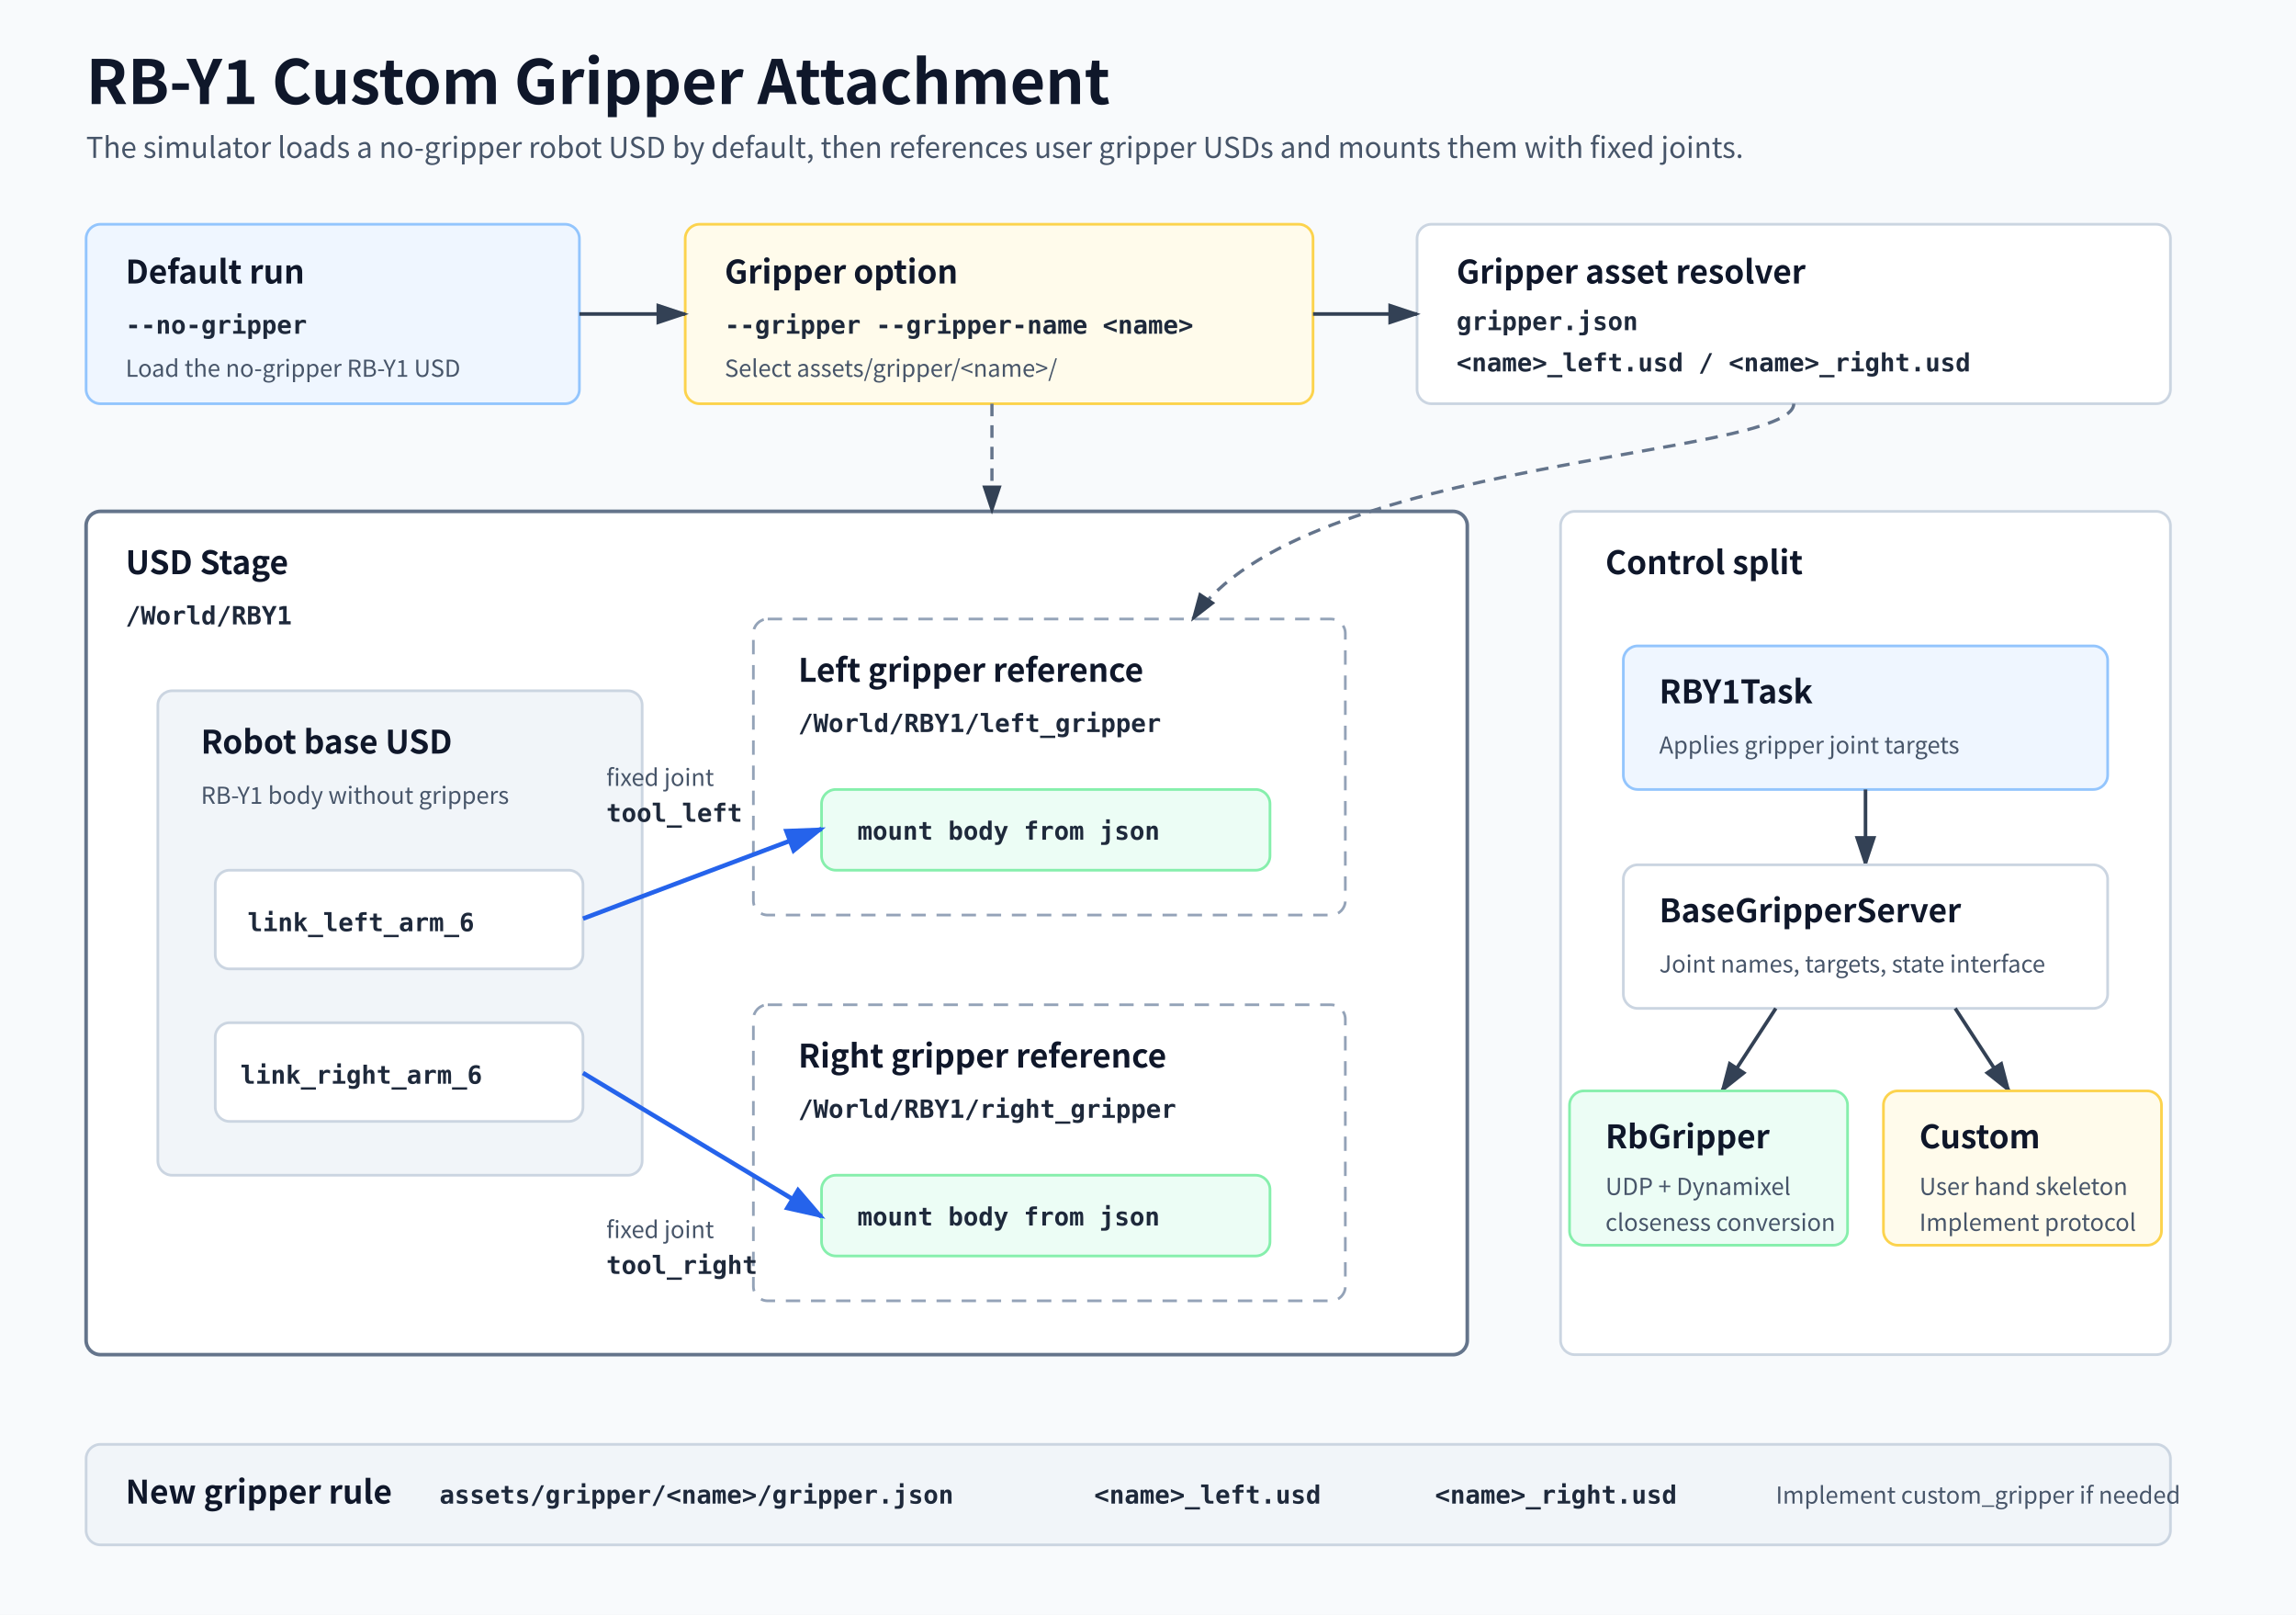
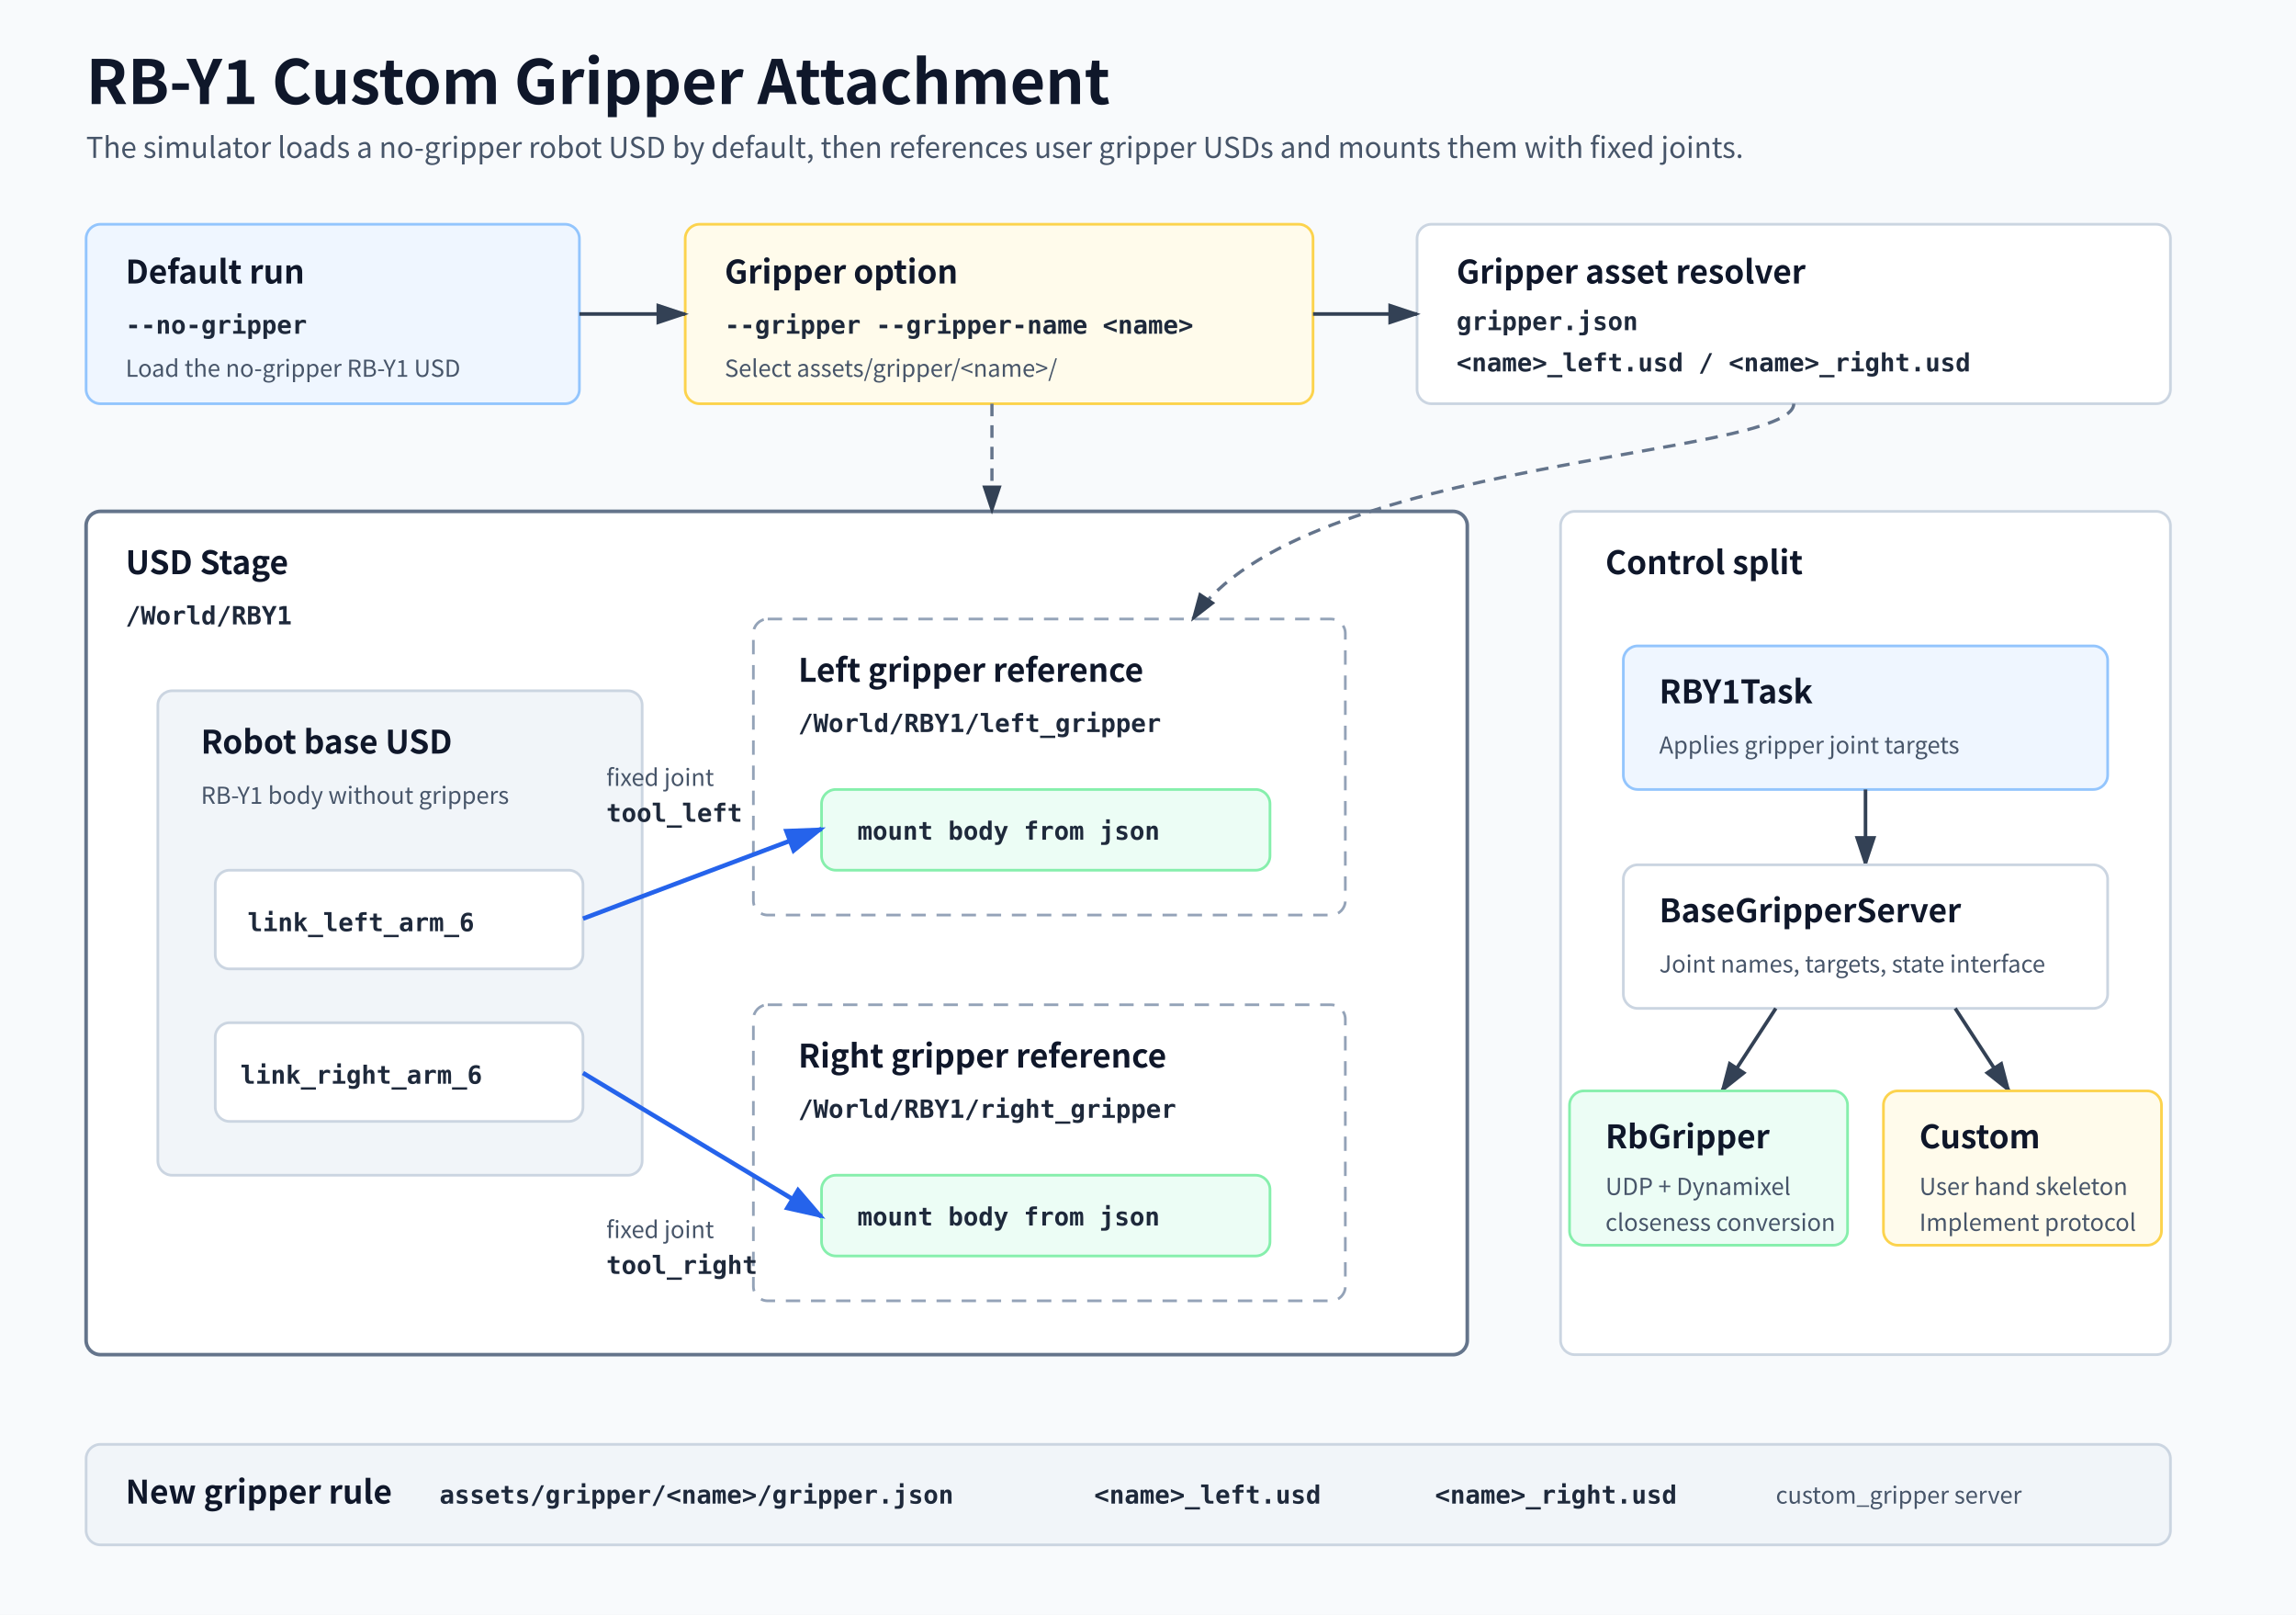
<svg xmlns="http://www.w3.org/2000/svg" width="1280" height="900" viewBox="0 0 1280 900">
  <defs>
    <marker id="arrow" markerWidth="10" markerHeight="10" refX="8" refY="3" orient="auto" markerUnits="strokeWidth">
      <path d="M0,0 L0,6 L9,3 z" fill="#334155" />
    </marker>
    <marker id="arrow-blue" markerWidth="10" markerHeight="10" refX="8" refY="3" orient="auto" markerUnits="strokeWidth">
      <path d="M0,0 L0,6 L9,3 z" fill="#2563eb" />
    </marker>
    <style>
      .bg { fill: #f8fafc; }
      .title { font: 700 34px "Noto Sans CJK KR", "Noto Sans KR", "Apple SD Gothic Neo", "Malgun Gothic", Arial, sans-serif; fill: #0f172a; }
      .subtitle { font: 500 16px "Noto Sans CJK KR", "Noto Sans KR", "Apple SD Gothic Neo", "Malgun Gothic", Arial, sans-serif; fill: #475569; }
      .label { font: 700 18px "Noto Sans CJK KR", "Noto Sans KR", "Apple SD Gothic Neo", "Malgun Gothic", Arial, sans-serif; fill: #0f172a; }
      .text { font: 500 15px "Noto Sans CJK KR", "Noto Sans KR", "Apple SD Gothic Neo", "Malgun Gothic", Arial, sans-serif; fill: #334155; }
      .small { font: 500 13px "Noto Sans CJK KR", "Noto Sans KR", "Apple SD Gothic Neo", "Malgun Gothic", Arial, sans-serif; fill: #475569; }
      .mono { font: 600 14px "DejaVu Sans Mono", "Consolas", monospace; fill: #1e293b; }
      .box { fill: #ffffff; stroke: #cbd5e1; stroke-width: 1.5; rx: 8; }
      .box-blue { fill: #eff6ff; stroke: #93c5fd; stroke-width: 1.5; rx: 8; }
      .box-green { fill: #ecfdf5; stroke: #86efac; stroke-width: 1.5; rx: 8; }
      .box-amber { fill: #fffbeb; stroke: #fcd34d; stroke-width: 1.5; rx: 8; }
      .box-gray { fill: #f1f5f9; stroke: #cbd5e1; stroke-width: 1.5; rx: 8; }
      .stage { fill: #ffffff; stroke: #64748b; stroke-width: 2; rx: 8; }
      .stage-dash { fill: none; stroke: #94a3b8; stroke-width: 1.5; stroke-dasharray: 8 6; rx: 8; }
      .arrow { fill: none; stroke: #334155; stroke-width: 2; marker-end: url(#arrow); }
      .arrow-blue { fill: none; stroke: #2563eb; stroke-width: 2.5; marker-end: url(#arrow-blue); }
      .arrow-dash { fill: none; stroke: #64748b; stroke-width: 1.8; stroke-dasharray: 7 5; marker-end: url(#arrow); }
    </style>
  </defs>
  <rect class="bg" width="1280" height="900" />
  <text class="title" x="48" y="58">RB-Y1 Custom Gripper Attachment</text>
  <text class="subtitle" x="48" y="88">The simulator loads a no-gripper robot USD by default, then references user gripper USDs and mounts them with fixed joints.</text>
  <rect class="box-blue" x="48" y="125" width="275" height="100" />
  <text class="label" x="70" y="158">Default run</text>
  <text class="mono" x="70" y="186">--no-gripper</text>
  <text class="small" x="70" y="210">Load the no-gripper RB-Y1 USD</text>
  <rect class="box-amber" x="382" y="125" width="350" height="100" />
  <text class="label" x="404" y="158">Gripper option</text>
  <text class="mono" x="404" y="186">--gripper --gripper-name &lt;name&gt;</text>
  <text class="small" x="404" y="210">Select assets/gripper/&lt;name&gt;/</text>
  <rect class="box" x="790" y="125" width="420" height="100" />
  <text class="label" x="812" y="158">Gripper asset resolver</text>
  <text class="mono" x="812" y="184">gripper.json</text>
  <text class="mono" x="812" y="207">&lt;name&gt;_left.usd / &lt;name&gt;_right.usd</text>
  <path class="arrow" d="M323 175 L382 175" />
  <path class="arrow" d="M732 175 L790 175" />
  <rect class="stage" x="48" y="285" width="770" height="470" />
  <text class="label" x="70" y="320">USD Stage</text>
  <text class="mono" x="70" y="348">/World/RBY1</text>
  <rect class="box-gray" x="88" y="385" width="270" height="270" />
  <text class="label" x="112" y="420">Robot base USD</text>
  <text class="small" x="112" y="448">RB-Y1 body without grippers</text>
  <rect class="box" x="120" y="485" width="205" height="55" />
  <text class="mono" x="138" y="519">link_left_arm_6</text>
  <rect class="box" x="120" y="570" width="205" height="55" />
  <text class="mono" x="134" y="604">link_right_arm_6</text>
  <rect class="stage-dash" x="420" y="345" width="330" height="165" />
  <text class="label" x="445" y="380">Left gripper reference</text>
  <text class="mono" x="445" y="408">/World/RBY1/left_gripper</text>
  <rect class="box-green" x="458" y="440" width="250" height="45" />
  <text class="mono" x="478" y="468">mount body from json</text>
  <rect class="stage-dash" x="420" y="560" width="330" height="165" />
  <text class="label" x="445" y="595">Right gripper reference</text>
  <text class="mono" x="445" y="623">/World/RBY1/right_gripper</text>
  <rect class="box-green" x="458" y="655" width="250" height="45" />
  <text class="mono" x="478" y="683">mount body from json</text>
  <path class="arrow-blue" d="M325 512 L458 462" />
  <text class="small" x="338" y="438">fixed joint</text>
  <text class="mono" x="338" y="458">tool_left</text>
  <path class="arrow-blue" d="M325 598 L458 678" />
  <text class="small" x="338" y="690">fixed joint</text>
  <text class="mono" x="338" y="710">tool_right</text>
  <path class="arrow-dash" d="M553 225 L553 285" />
  <path class="arrow-dash" d="M1000 225 C1000 255 725 255 665 345" />
  <rect class="box" x="870" y="285" width="340" height="470" />
  <text class="label" x="895" y="320">Control split</text>
  <rect class="box-blue" x="905" y="360" width="270" height="80" />
  <text class="label" x="925" y="392">RBY1Task</text>
  <text class="small" x="925" y="420">Applies gripper joint targets</text>
  <path class="arrow" d="M1040 440 L1040 482" />
  <rect class="box" x="905" y="482" width="270" height="80" />
  <text class="label" x="925" y="514">BaseGripperServer</text>
  <text class="small" x="925" y="542">Joint names, targets, state interface</text>
  <path class="arrow" d="M990 562 L960 608" />
  <path class="arrow" d="M1090 562 L1120 608" />
  <rect class="box-green" x="875" y="608" width="155" height="86" />
  <text class="label" x="895" y="640">RbGripper</text>
  <text class="small" x="895" y="666">UDP + Dynamixel</text>
  <text class="small" x="895" y="686">closeness conversion</text>
  <rect class="box-amber" x="1050" y="608" width="155" height="86" />
  <text class="label" x="1070" y="640">Custom</text>
  <text class="small" x="1070" y="666">User hand skeleton</text>
  <text class="small" x="1070" y="686">Implement protocol</text>
  <rect class="box-gray" x="48" y="805" width="1162" height="56" />
  <text class="label" x="70" y="838">New gripper rule</text>
  <text class="mono" x="245" y="838">assets/gripper/&lt;name&gt;/gripper.json</text>
  <text class="mono" x="610" y="838">&lt;name&gt;_left.usd</text>
  <text class="mono" x="800" y="838">&lt;name&gt;_right.usd</text>
-   <text class="small" x="990" y="838">Implement custom_gripper if needed</text>
+   <text class="small" x="990" y="838">custom_gripper server</text>
</svg>
